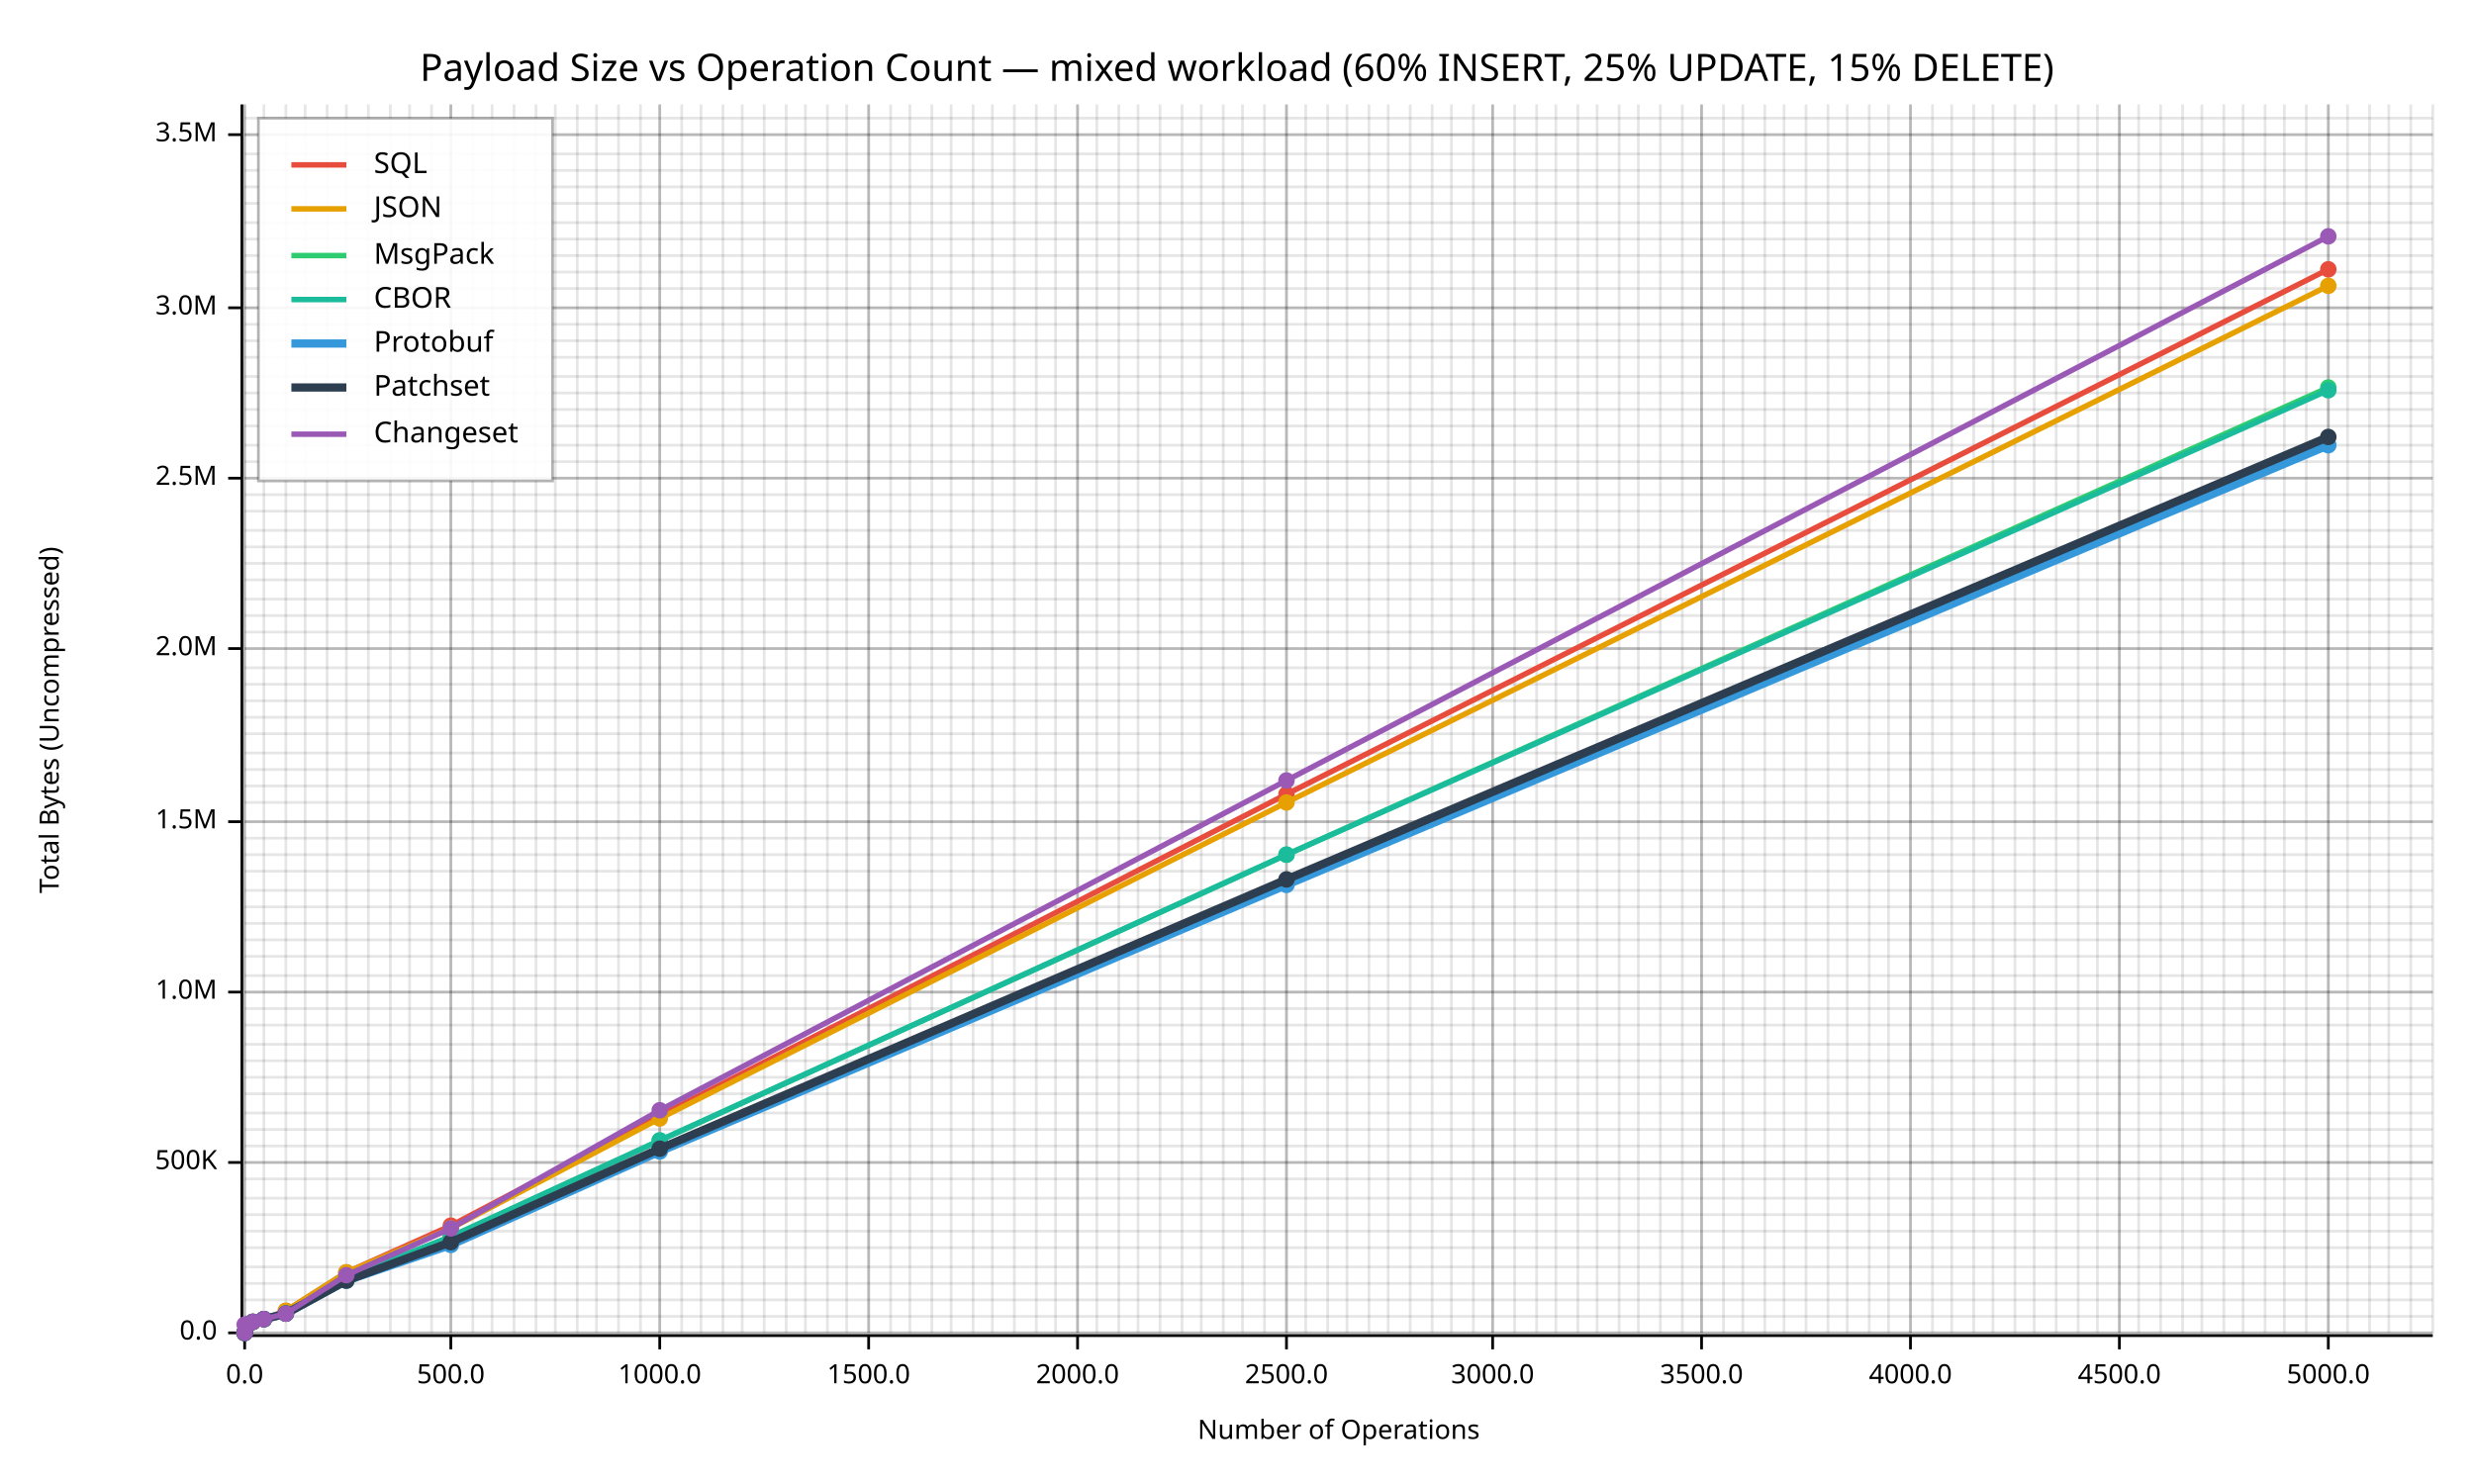
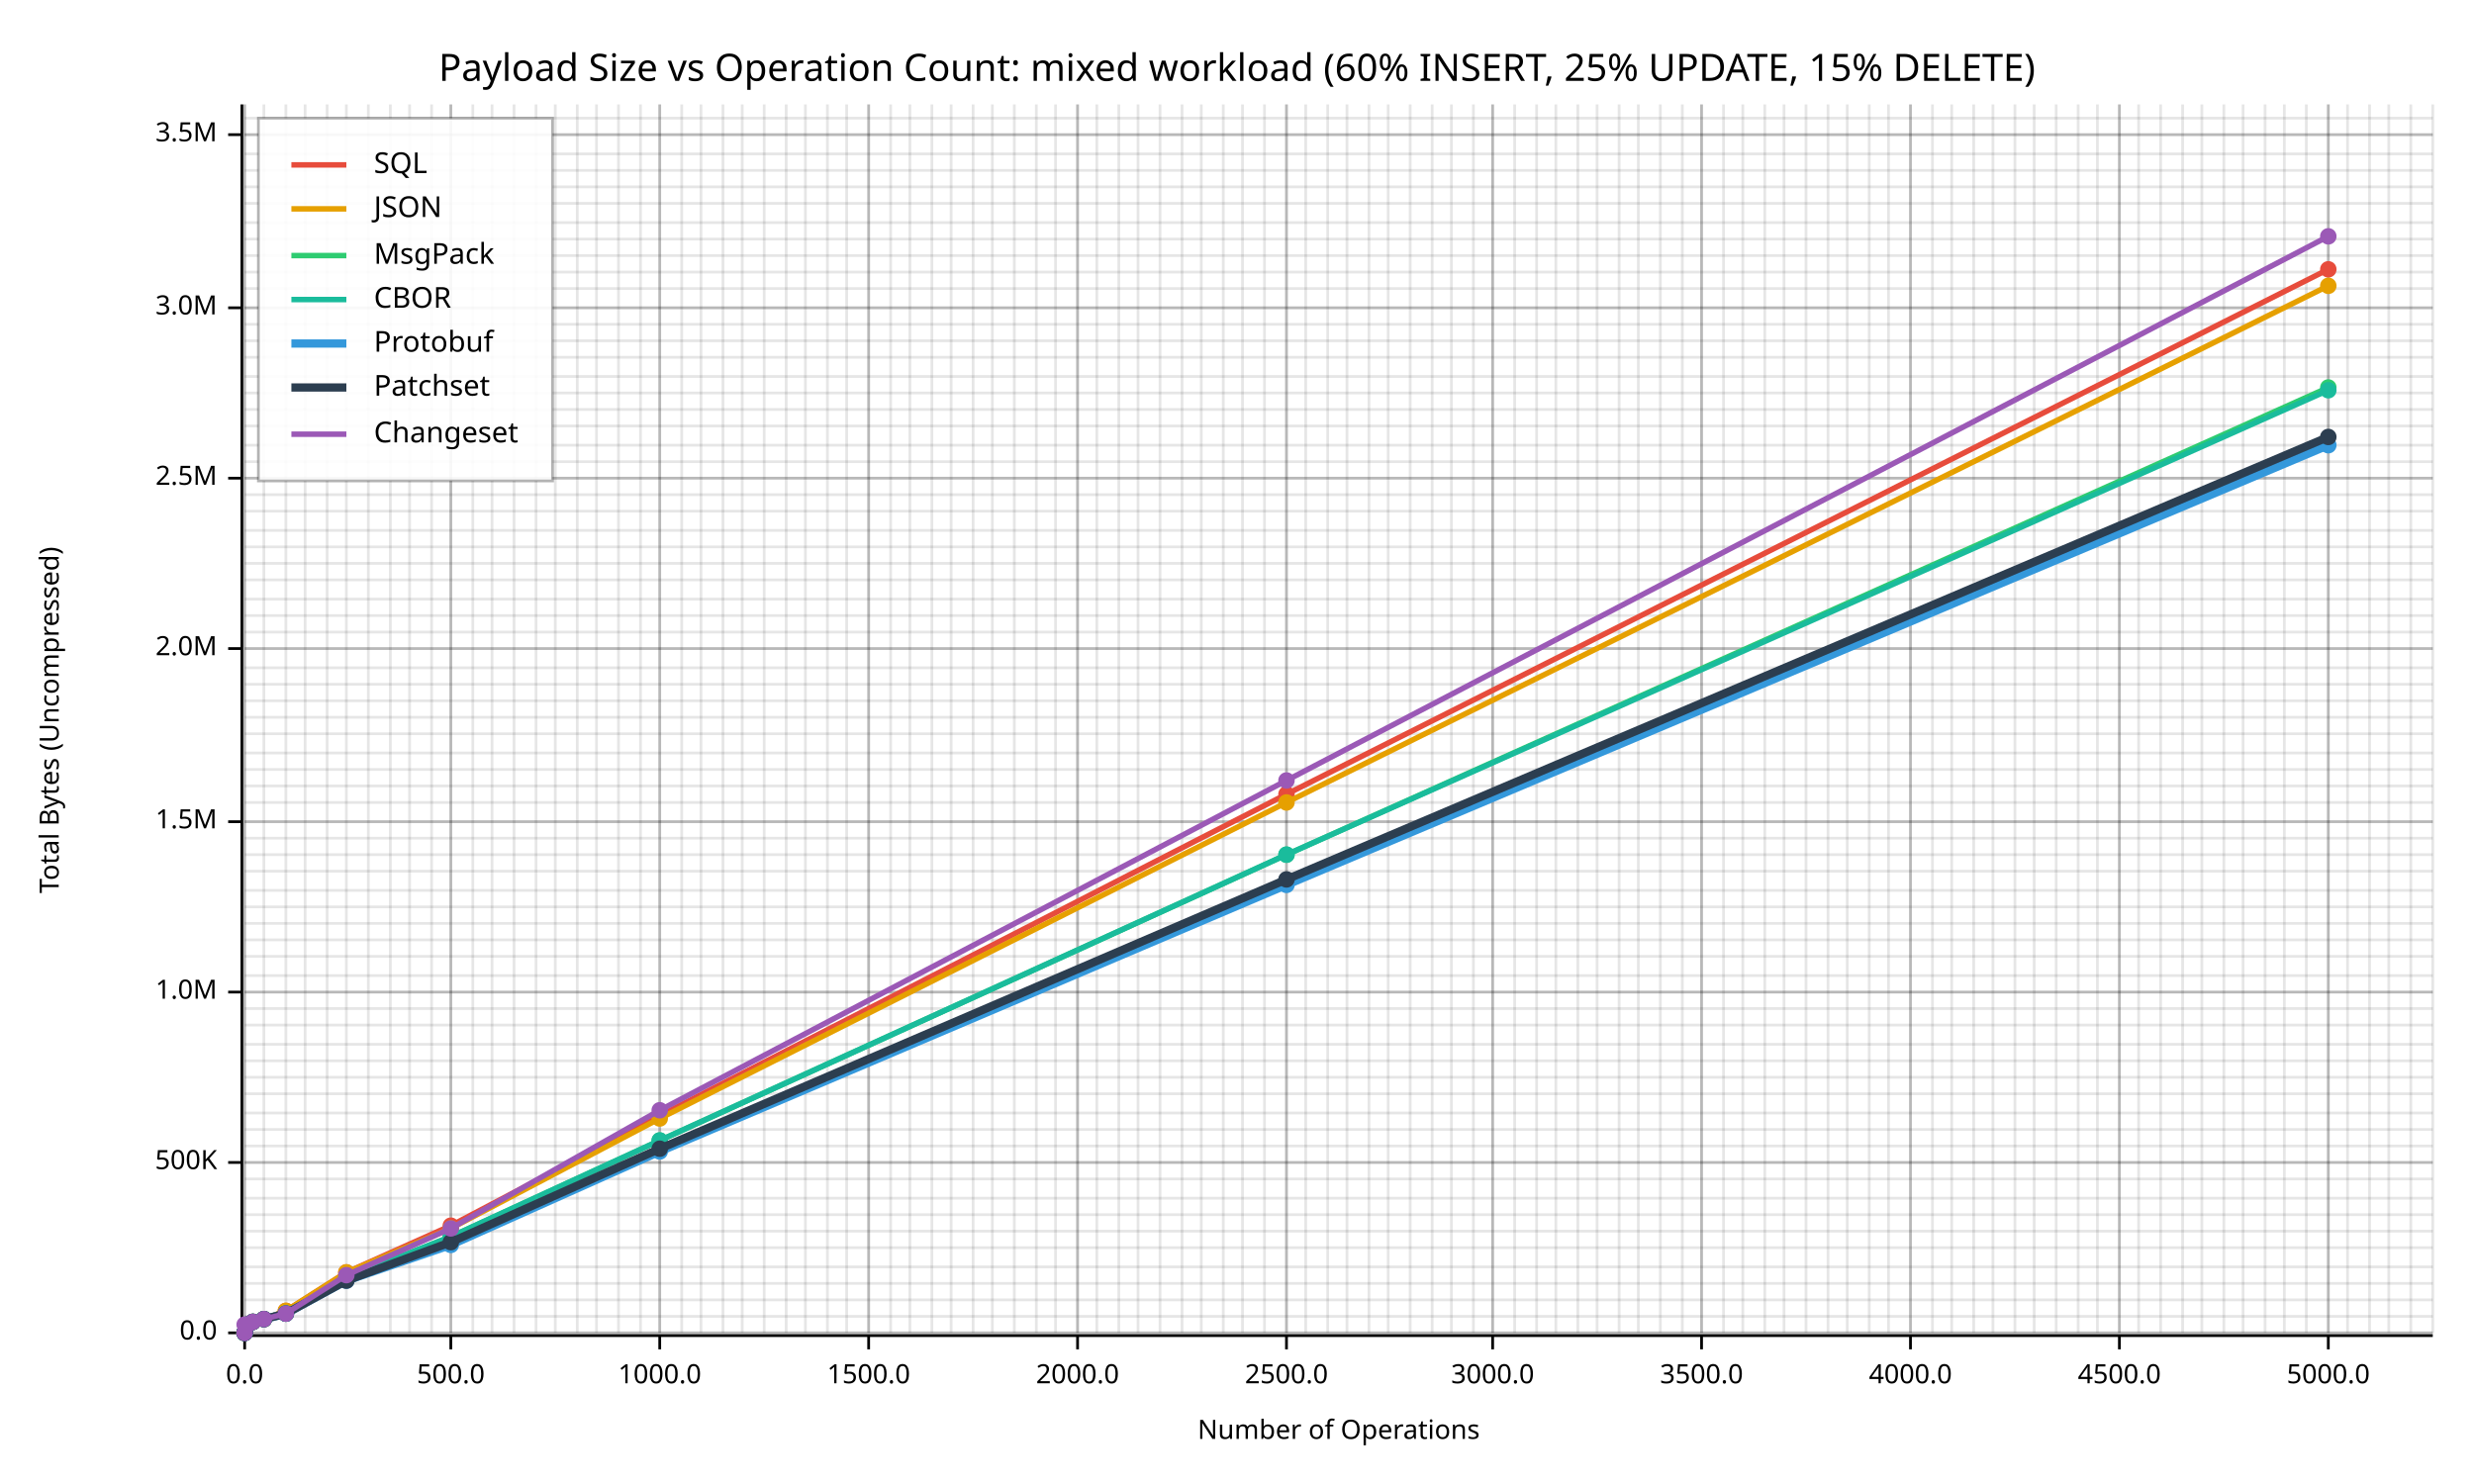
<svg xmlns="http://www.w3.org/2000/svg" width="900" height="540" viewBox="0 0 900 540">
  <rect x="0" y="0" width="900" height="540" opacity="1" fill="#FFFFFF" stroke="none" />
  <text x="450" y="19" dy="0.76em" text-anchor="middle" font-family="sans-serif" font-size="13.71" opacity="1" fill="#000000">
- Payload Size vs Operation Count — mixed workload (60% INSERT, 25% UPDATE, 15% DELETE)
+ Payload Size vs Operation Count: mixed workload (60% INSERT, 25% UPDATE, 15% DELETE)
</text>
  <line opacity="0.1" stroke="#000000" stroke-width="1" x1="89" y1="485" x2="89" y2="38" />
  <line opacity="0.1" stroke="#000000" stroke-width="1" x1="96" y1="485" x2="96" y2="38" />
  <line opacity="0.1" stroke="#000000" stroke-width="1" x1="104" y1="485" x2="104" y2="38" />
  <line opacity="0.1" stroke="#000000" stroke-width="1" x1="111" y1="485" x2="111" y2="38" />
  <line opacity="0.1" stroke="#000000" stroke-width="1" x1="119" y1="485" x2="119" y2="38" />
  <line opacity="0.1" stroke="#000000" stroke-width="1" x1="126" y1="485" x2="126" y2="38" />
  <line opacity="0.1" stroke="#000000" stroke-width="1" x1="134" y1="485" x2="134" y2="38" />
  <line opacity="0.1" stroke="#000000" stroke-width="1" x1="142" y1="485" x2="142" y2="38" />
  <line opacity="0.1" stroke="#000000" stroke-width="1" x1="149" y1="485" x2="149" y2="38" />
  <line opacity="0.1" stroke="#000000" stroke-width="1" x1="157" y1="485" x2="157" y2="38" />
  <line opacity="0.1" stroke="#000000" stroke-width="1" x1="164" y1="485" x2="164" y2="38" />
  <line opacity="0.1" stroke="#000000" stroke-width="1" x1="172" y1="485" x2="172" y2="38" />
  <line opacity="0.1" stroke="#000000" stroke-width="1" x1="179" y1="485" x2="179" y2="38" />
  <line opacity="0.1" stroke="#000000" stroke-width="1" x1="187" y1="485" x2="187" y2="38" />
  <line opacity="0.1" stroke="#000000" stroke-width="1" x1="195" y1="485" x2="195" y2="38" />
  <line opacity="0.1" stroke="#000000" stroke-width="1" x1="202" y1="485" x2="202" y2="38" />
  <line opacity="0.1" stroke="#000000" stroke-width="1" x1="210" y1="485" x2="210" y2="38" />
  <line opacity="0.1" stroke="#000000" stroke-width="1" x1="217" y1="485" x2="217" y2="38" />
  <line opacity="0.1" stroke="#000000" stroke-width="1" x1="225" y1="485" x2="225" y2="38" />
  <line opacity="0.1" stroke="#000000" stroke-width="1" x1="233" y1="485" x2="233" y2="38" />
  <line opacity="0.1" stroke="#000000" stroke-width="1" x1="240" y1="485" x2="240" y2="38" />
  <line opacity="0.1" stroke="#000000" stroke-width="1" x1="248" y1="485" x2="248" y2="38" />
  <line opacity="0.1" stroke="#000000" stroke-width="1" x1="255" y1="485" x2="255" y2="38" />
  <line opacity="0.1" stroke="#000000" stroke-width="1" x1="263" y1="485" x2="263" y2="38" />
  <line opacity="0.1" stroke="#000000" stroke-width="1" x1="270" y1="485" x2="270" y2="38" />
  <line opacity="0.1" stroke="#000000" stroke-width="1" x1="278" y1="485" x2="278" y2="38" />
  <line opacity="0.1" stroke="#000000" stroke-width="1" x1="286" y1="485" x2="286" y2="38" />
  <line opacity="0.1" stroke="#000000" stroke-width="1" x1="293" y1="485" x2="293" y2="38" />
  <line opacity="0.1" stroke="#000000" stroke-width="1" x1="301" y1="485" x2="301" y2="38" />
  <line opacity="0.1" stroke="#000000" stroke-width="1" x1="308" y1="485" x2="308" y2="38" />
  <line opacity="0.1" stroke="#000000" stroke-width="1" x1="316" y1="485" x2="316" y2="38" />
  <line opacity="0.1" stroke="#000000" stroke-width="1" x1="324" y1="485" x2="324" y2="38" />
  <line opacity="0.1" stroke="#000000" stroke-width="1" x1="331" y1="485" x2="331" y2="38" />
  <line opacity="0.1" stroke="#000000" stroke-width="1" x1="339" y1="485" x2="339" y2="38" />
  <line opacity="0.1" stroke="#000000" stroke-width="1" x1="346" y1="485" x2="346" y2="38" />
  <line opacity="0.1" stroke="#000000" stroke-width="1" x1="354" y1="485" x2="354" y2="38" />
  <line opacity="0.1" stroke="#000000" stroke-width="1" x1="361" y1="485" x2="361" y2="38" />
  <line opacity="0.1" stroke="#000000" stroke-width="1" x1="369" y1="485" x2="369" y2="38" />
  <line opacity="0.1" stroke="#000000" stroke-width="1" x1="377" y1="485" x2="377" y2="38" />
  <line opacity="0.1" stroke="#000000" stroke-width="1" x1="384" y1="485" x2="384" y2="38" />
  <line opacity="0.1" stroke="#000000" stroke-width="1" x1="392" y1="485" x2="392" y2="38" />
  <line opacity="0.1" stroke="#000000" stroke-width="1" x1="399" y1="485" x2="399" y2="38" />
  <line opacity="0.1" stroke="#000000" stroke-width="1" x1="407" y1="485" x2="407" y2="38" />
  <line opacity="0.1" stroke="#000000" stroke-width="1" x1="414" y1="485" x2="414" y2="38" />
  <line opacity="0.1" stroke="#000000" stroke-width="1" x1="422" y1="485" x2="422" y2="38" />
  <line opacity="0.1" stroke="#000000" stroke-width="1" x1="430" y1="485" x2="430" y2="38" />
  <line opacity="0.1" stroke="#000000" stroke-width="1" x1="437" y1="485" x2="437" y2="38" />
  <line opacity="0.1" stroke="#000000" stroke-width="1" x1="445" y1="485" x2="445" y2="38" />
  <line opacity="0.1" stroke="#000000" stroke-width="1" x1="452" y1="485" x2="452" y2="38" />
  <line opacity="0.1" stroke="#000000" stroke-width="1" x1="460" y1="485" x2="460" y2="38" />
  <line opacity="0.1" stroke="#000000" stroke-width="1" x1="468" y1="485" x2="468" y2="38" />
  <line opacity="0.1" stroke="#000000" stroke-width="1" x1="475" y1="485" x2="475" y2="38" />
  <line opacity="0.1" stroke="#000000" stroke-width="1" x1="483" y1="485" x2="483" y2="38" />
  <line opacity="0.1" stroke="#000000" stroke-width="1" x1="490" y1="485" x2="490" y2="38" />
  <line opacity="0.1" stroke="#000000" stroke-width="1" x1="498" y1="485" x2="498" y2="38" />
  <line opacity="0.1" stroke="#000000" stroke-width="1" x1="505" y1="485" x2="505" y2="38" />
  <line opacity="0.1" stroke="#000000" stroke-width="1" x1="513" y1="485" x2="513" y2="38" />
  <line opacity="0.1" stroke="#000000" stroke-width="1" x1="521" y1="485" x2="521" y2="38" />
  <line opacity="0.1" stroke="#000000" stroke-width="1" x1="528" y1="485" x2="528" y2="38" />
  <line opacity="0.1" stroke="#000000" stroke-width="1" x1="536" y1="485" x2="536" y2="38" />
  <line opacity="0.1" stroke="#000000" stroke-width="1" x1="543" y1="485" x2="543" y2="38" />
  <line opacity="0.1" stroke="#000000" stroke-width="1" x1="551" y1="485" x2="551" y2="38" />
  <line opacity="0.1" stroke="#000000" stroke-width="1" x1="559" y1="485" x2="559" y2="38" />
  <line opacity="0.1" stroke="#000000" stroke-width="1" x1="566" y1="485" x2="566" y2="38" />
  <line opacity="0.1" stroke="#000000" stroke-width="1" x1="574" y1="485" x2="574" y2="38" />
  <line opacity="0.1" stroke="#000000" stroke-width="1" x1="581" y1="485" x2="581" y2="38" />
  <line opacity="0.1" stroke="#000000" stroke-width="1" x1="589" y1="485" x2="589" y2="38" />
  <line opacity="0.1" stroke="#000000" stroke-width="1" x1="596" y1="485" x2="596" y2="38" />
  <line opacity="0.1" stroke="#000000" stroke-width="1" x1="604" y1="485" x2="604" y2="38" />
  <line opacity="0.1" stroke="#000000" stroke-width="1" x1="612" y1="485" x2="612" y2="38" />
  <line opacity="0.1" stroke="#000000" stroke-width="1" x1="619" y1="485" x2="619" y2="38" />
  <line opacity="0.1" stroke="#000000" stroke-width="1" x1="627" y1="485" x2="627" y2="38" />
  <line opacity="0.1" stroke="#000000" stroke-width="1" x1="634" y1="485" x2="634" y2="38" />
  <line opacity="0.1" stroke="#000000" stroke-width="1" x1="642" y1="485" x2="642" y2="38" />
  <line opacity="0.1" stroke="#000000" stroke-width="1" x1="649" y1="485" x2="649" y2="38" />
  <line opacity="0.1" stroke="#000000" stroke-width="1" x1="657" y1="485" x2="657" y2="38" />
  <line opacity="0.1" stroke="#000000" stroke-width="1" x1="665" y1="485" x2="665" y2="38" />
  <line opacity="0.1" stroke="#000000" stroke-width="1" x1="672" y1="485" x2="672" y2="38" />
  <line opacity="0.1" stroke="#000000" stroke-width="1" x1="680" y1="485" x2="680" y2="38" />
  <line opacity="0.1" stroke="#000000" stroke-width="1" x1="687" y1="485" x2="687" y2="38" />
  <line opacity="0.1" stroke="#000000" stroke-width="1" x1="695" y1="485" x2="695" y2="38" />
  <line opacity="0.1" stroke="#000000" stroke-width="1" x1="703" y1="485" x2="703" y2="38" />
  <line opacity="0.1" stroke="#000000" stroke-width="1" x1="710" y1="485" x2="710" y2="38" />
  <line opacity="0.1" stroke="#000000" stroke-width="1" x1="718" y1="485" x2="718" y2="38" />
  <line opacity="0.1" stroke="#000000" stroke-width="1" x1="725" y1="485" x2="725" y2="38" />
  <line opacity="0.1" stroke="#000000" stroke-width="1" x1="733" y1="485" x2="733" y2="38" />
  <line opacity="0.1" stroke="#000000" stroke-width="1" x1="740" y1="485" x2="740" y2="38" />
  <line opacity="0.1" stroke="#000000" stroke-width="1" x1="748" y1="485" x2="748" y2="38" />
  <line opacity="0.1" stroke="#000000" stroke-width="1" x1="756" y1="485" x2="756" y2="38" />
  <line opacity="0.1" stroke="#000000" stroke-width="1" x1="763" y1="485" x2="763" y2="38" />
  <line opacity="0.1" stroke="#000000" stroke-width="1" x1="771" y1="485" x2="771" y2="38" />
  <line opacity="0.1" stroke="#000000" stroke-width="1" x1="778" y1="485" x2="778" y2="38" />
  <line opacity="0.1" stroke="#000000" stroke-width="1" x1="786" y1="485" x2="786" y2="38" />
  <line opacity="0.1" stroke="#000000" stroke-width="1" x1="794" y1="485" x2="794" y2="38" />
  <line opacity="0.1" stroke="#000000" stroke-width="1" x1="801" y1="485" x2="801" y2="38" />
  <line opacity="0.1" stroke="#000000" stroke-width="1" x1="809" y1="485" x2="809" y2="38" />
  <line opacity="0.1" stroke="#000000" stroke-width="1" x1="816" y1="485" x2="816" y2="38" />
  <line opacity="0.1" stroke="#000000" stroke-width="1" x1="824" y1="485" x2="824" y2="38" />
  <line opacity="0.1" stroke="#000000" stroke-width="1" x1="831" y1="485" x2="831" y2="38" />
  <line opacity="0.1" stroke="#000000" stroke-width="1" x1="839" y1="485" x2="839" y2="38" />
  <line opacity="0.1" stroke="#000000" stroke-width="1" x1="847" y1="485" x2="847" y2="38" />
  <line opacity="0.1" stroke="#000000" stroke-width="1" x1="854" y1="485" x2="854" y2="38" />
  <line opacity="0.1" stroke="#000000" stroke-width="1" x1="862" y1="485" x2="862" y2="38" />
  <line opacity="0.1" stroke="#000000" stroke-width="1" x1="869" y1="485" x2="869" y2="38" />
  <line opacity="0.1" stroke="#000000" stroke-width="1" x1="877" y1="485" x2="877" y2="38" />
  <line opacity="0.1" stroke="#000000" stroke-width="1" x1="885" y1="485" x2="885" y2="38" />
  <line opacity="0.1" stroke="#000000" stroke-width="1" x1="89" y1="485" x2="885" y2="485" />
  <line opacity="0.1" stroke="#000000" stroke-width="1" x1="89" y1="479" x2="885" y2="479" />
  <line opacity="0.1" stroke="#000000" stroke-width="1" x1="89" y1="473" x2="885" y2="473" />
  <line opacity="0.1" stroke="#000000" stroke-width="1" x1="89" y1="467" x2="885" y2="467" />
  <line opacity="0.1" stroke="#000000" stroke-width="1" x1="89" y1="461" x2="885" y2="461" />
  <line opacity="0.1" stroke="#000000" stroke-width="1" x1="89" y1="454" x2="885" y2="454" />
  <line opacity="0.1" stroke="#000000" stroke-width="1" x1="89" y1="448" x2="885" y2="448" />
  <line opacity="0.1" stroke="#000000" stroke-width="1" x1="89" y1="442" x2="885" y2="442" />
  <line opacity="0.1" stroke="#000000" stroke-width="1" x1="89" y1="436" x2="885" y2="436" />
  <line opacity="0.1" stroke="#000000" stroke-width="1" x1="89" y1="429" x2="885" y2="429" />
  <line opacity="0.1" stroke="#000000" stroke-width="1" x1="89" y1="423" x2="885" y2="423" />
  <line opacity="0.1" stroke="#000000" stroke-width="1" x1="89" y1="417" x2="885" y2="417" />
  <line opacity="0.1" stroke="#000000" stroke-width="1" x1="89" y1="411" x2="885" y2="411" />
  <line opacity="0.1" stroke="#000000" stroke-width="1" x1="89" y1="405" x2="885" y2="405" />
  <line opacity="0.1" stroke="#000000" stroke-width="1" x1="89" y1="398" x2="885" y2="398" />
  <line opacity="0.1" stroke="#000000" stroke-width="1" x1="89" y1="392" x2="885" y2="392" />
  <line opacity="0.1" stroke="#000000" stroke-width="1" x1="89" y1="386" x2="885" y2="386" />
  <line opacity="0.1" stroke="#000000" stroke-width="1" x1="89" y1="380" x2="885" y2="380" />
  <line opacity="0.1" stroke="#000000" stroke-width="1" x1="89" y1="373" x2="885" y2="373" />
  <line opacity="0.1" stroke="#000000" stroke-width="1" x1="89" y1="367" x2="885" y2="367" />
  <line opacity="0.1" stroke="#000000" stroke-width="1" x1="89" y1="361" x2="885" y2="361" />
  <line opacity="0.1" stroke="#000000" stroke-width="1" x1="89" y1="355" x2="885" y2="355" />
  <line opacity="0.1" stroke="#000000" stroke-width="1" x1="89" y1="348" x2="885" y2="348" />
  <line opacity="0.1" stroke="#000000" stroke-width="1" x1="89" y1="342" x2="885" y2="342" />
  <line opacity="0.1" stroke="#000000" stroke-width="1" x1="89" y1="336" x2="885" y2="336" />
  <line opacity="0.1" stroke="#000000" stroke-width="1" x1="89" y1="330" x2="885" y2="330" />
  <line opacity="0.1" stroke="#000000" stroke-width="1" x1="89" y1="324" x2="885" y2="324" />
  <line opacity="0.1" stroke="#000000" stroke-width="1" x1="89" y1="317" x2="885" y2="317" />
  <line opacity="0.1" stroke="#000000" stroke-width="1" x1="89" y1="311" x2="885" y2="311" />
  <line opacity="0.1" stroke="#000000" stroke-width="1" x1="89" y1="305" x2="885" y2="305" />
  <line opacity="0.1" stroke="#000000" stroke-width="1" x1="89" y1="299" x2="885" y2="299" />
  <line opacity="0.1" stroke="#000000" stroke-width="1" x1="89" y1="292" x2="885" y2="292" />
  <line opacity="0.1" stroke="#000000" stroke-width="1" x1="89" y1="286" x2="885" y2="286" />
  <line opacity="0.1" stroke="#000000" stroke-width="1" x1="89" y1="280" x2="885" y2="280" />
  <line opacity="0.1" stroke="#000000" stroke-width="1" x1="89" y1="274" x2="885" y2="274" />
  <line opacity="0.1" stroke="#000000" stroke-width="1" x1="89" y1="267" x2="885" y2="267" />
  <line opacity="0.1" stroke="#000000" stroke-width="1" x1="89" y1="261" x2="885" y2="261" />
  <line opacity="0.1" stroke="#000000" stroke-width="1" x1="89" y1="255" x2="885" y2="255" />
  <line opacity="0.1" stroke="#000000" stroke-width="1" x1="89" y1="249" x2="885" y2="249" />
  <line opacity="0.1" stroke="#000000" stroke-width="1" x1="89" y1="243" x2="885" y2="243" />
  <line opacity="0.1" stroke="#000000" stroke-width="1" x1="89" y1="236" x2="885" y2="236" />
  <line opacity="0.1" stroke="#000000" stroke-width="1" x1="89" y1="230" x2="885" y2="230" />
  <line opacity="0.1" stroke="#000000" stroke-width="1" x1="89" y1="224" x2="885" y2="224" />
  <line opacity="0.1" stroke="#000000" stroke-width="1" x1="89" y1="218" x2="885" y2="218" />
  <line opacity="0.1" stroke="#000000" stroke-width="1" x1="89" y1="211" x2="885" y2="211" />
  <line opacity="0.1" stroke="#000000" stroke-width="1" x1="89" y1="205" x2="885" y2="205" />
  <line opacity="0.1" stroke="#000000" stroke-width="1" x1="89" y1="199" x2="885" y2="199" />
  <line opacity="0.1" stroke="#000000" stroke-width="1" x1="89" y1="193" x2="885" y2="193" />
  <line opacity="0.1" stroke="#000000" stroke-width="1" x1="89" y1="186" x2="885" y2="186" />
  <line opacity="0.1" stroke="#000000" stroke-width="1" x1="89" y1="180" x2="885" y2="180" />
  <line opacity="0.1" stroke="#000000" stroke-width="1" x1="89" y1="174" x2="885" y2="174" />
  <line opacity="0.1" stroke="#000000" stroke-width="1" x1="89" y1="168" x2="885" y2="168" />
  <line opacity="0.1" stroke="#000000" stroke-width="1" x1="89" y1="162" x2="885" y2="162" />
  <line opacity="0.1" stroke="#000000" stroke-width="1" x1="89" y1="155" x2="885" y2="155" />
  <line opacity="0.1" stroke="#000000" stroke-width="1" x1="89" y1="149" x2="885" y2="149" />
  <line opacity="0.1" stroke="#000000" stroke-width="1" x1="89" y1="143" x2="885" y2="143" />
  <line opacity="0.1" stroke="#000000" stroke-width="1" x1="89" y1="137" x2="885" y2="137" />
  <line opacity="0.1" stroke="#000000" stroke-width="1" x1="89" y1="130" x2="885" y2="130" />
  <line opacity="0.1" stroke="#000000" stroke-width="1" x1="89" y1="124" x2="885" y2="124" />
  <line opacity="0.1" stroke="#000000" stroke-width="1" x1="89" y1="118" x2="885" y2="118" />
  <line opacity="0.1" stroke="#000000" stroke-width="1" x1="89" y1="112" x2="885" y2="112" />
  <line opacity="0.1" stroke="#000000" stroke-width="1" x1="89" y1="105" x2="885" y2="105" />
  <line opacity="0.1" stroke="#000000" stroke-width="1" x1="89" y1="99" x2="885" y2="99" />
  <line opacity="0.1" stroke="#000000" stroke-width="1" x1="89" y1="93" x2="885" y2="93" />
  <line opacity="0.1" stroke="#000000" stroke-width="1" x1="89" y1="87" x2="885" y2="87" />
  <line opacity="0.1" stroke="#000000" stroke-width="1" x1="89" y1="81" x2="885" y2="81" />
  <line opacity="0.1" stroke="#000000" stroke-width="1" x1="89" y1="74" x2="885" y2="74" />
  <line opacity="0.1" stroke="#000000" stroke-width="1" x1="89" y1="68" x2="885" y2="68" />
  <line opacity="0.1" stroke="#000000" stroke-width="1" x1="89" y1="62" x2="885" y2="62" />
  <line opacity="0.1" stroke="#000000" stroke-width="1" x1="89" y1="56" x2="885" y2="56" />
  <line opacity="0.1" stroke="#000000" stroke-width="1" x1="89" y1="49" x2="885" y2="49" />
  <line opacity="0.1" stroke="#000000" stroke-width="1" x1="89" y1="43" x2="885" y2="43" />
  <text x="14" y="262" dy="0.76em" text-anchor="middle" font-family="sans-serif" font-size="9.677" opacity="1" fill="#000000" transform="rotate(270, 14, 262)">
Total Bytes (Uncompressed)
</text>
  <text x="487" y="526" dy="-0.5ex" text-anchor="middle" font-family="sans-serif" font-size="9.677" opacity="1" fill="#000000">
Number of Operations
</text>
  <line opacity="0.2" stroke="#000000" stroke-width="1" x1="89" y1="485" x2="89" y2="38" />
  <line opacity="0.2" stroke="#000000" stroke-width="1" x1="164" y1="485" x2="164" y2="38" />
  <line opacity="0.2" stroke="#000000" stroke-width="1" x1="240" y1="485" x2="240" y2="38" />
  <line opacity="0.2" stroke="#000000" stroke-width="1" x1="316" y1="485" x2="316" y2="38" />
  <line opacity="0.2" stroke="#000000" stroke-width="1" x1="392" y1="485" x2="392" y2="38" />
  <line opacity="0.2" stroke="#000000" stroke-width="1" x1="468" y1="485" x2="468" y2="38" />
  <line opacity="0.2" stroke="#000000" stroke-width="1" x1="543" y1="485" x2="543" y2="38" />
  <line opacity="0.2" stroke="#000000" stroke-width="1" x1="619" y1="485" x2="619" y2="38" />
  <line opacity="0.2" stroke="#000000" stroke-width="1" x1="695" y1="485" x2="695" y2="38" />
  <line opacity="0.2" stroke="#000000" stroke-width="1" x1="771" y1="485" x2="771" y2="38" />
  <line opacity="0.2" stroke="#000000" stroke-width="1" x1="847" y1="485" x2="847" y2="38" />
  <line opacity="0.2" stroke="#000000" stroke-width="1" x1="89" y1="485" x2="885" y2="485" />
  <line opacity="0.2" stroke="#000000" stroke-width="1" x1="89" y1="423" x2="885" y2="423" />
  <line opacity="0.2" stroke="#000000" stroke-width="1" x1="89" y1="361" x2="885" y2="361" />
  <line opacity="0.2" stroke="#000000" stroke-width="1" x1="89" y1="299" x2="885" y2="299" />
  <line opacity="0.2" stroke="#000000" stroke-width="1" x1="89" y1="236" x2="885" y2="236" />
  <line opacity="0.2" stroke="#000000" stroke-width="1" x1="89" y1="174" x2="885" y2="174" />
  <line opacity="0.2" stroke="#000000" stroke-width="1" x1="89" y1="112" x2="885" y2="112" />
  <line opacity="0.2" stroke="#000000" stroke-width="1" x1="89" y1="49" x2="885" y2="49" />
  <polyline fill="none" opacity="1" stroke="#000000" stroke-width="1" points="88,38 88,485 " />
  <text x="79" y="485" dy="0.5ex" text-anchor="end" font-family="sans-serif" font-size="9.677" opacity="1" fill="#000000">
0.0
</text>
  <polyline fill="none" opacity="1" stroke="#000000" stroke-width="1" points="83,485 88,485 " />
  <text x="79" y="423" dy="0.5ex" text-anchor="end" font-family="sans-serif" font-size="9.677" opacity="1" fill="#000000">
500K
</text>
  <polyline fill="none" opacity="1" stroke="#000000" stroke-width="1" points="83,423 88,423 " />
  <text x="79" y="361" dy="0.5ex" text-anchor="end" font-family="sans-serif" font-size="9.677" opacity="1" fill="#000000">
1.0M
</text>
  <polyline fill="none" opacity="1" stroke="#000000" stroke-width="1" points="83,361 88,361 " />
  <text x="79" y="299" dy="0.5ex" text-anchor="end" font-family="sans-serif" font-size="9.677" opacity="1" fill="#000000">
1.5M
</text>
  <polyline fill="none" opacity="1" stroke="#000000" stroke-width="1" points="83,299 88,299 " />
  <text x="79" y="236" dy="0.5ex" text-anchor="end" font-family="sans-serif" font-size="9.677" opacity="1" fill="#000000">
2.0M
</text>
  <polyline fill="none" opacity="1" stroke="#000000" stroke-width="1" points="83,236 88,236 " />
  <text x="79" y="174" dy="0.5ex" text-anchor="end" font-family="sans-serif" font-size="9.677" opacity="1" fill="#000000">
2.5M
</text>
  <polyline fill="none" opacity="1" stroke="#000000" stroke-width="1" points="83,174 88,174 " />
  <text x="79" y="112" dy="0.5ex" text-anchor="end" font-family="sans-serif" font-size="9.677" opacity="1" fill="#000000">
3.0M
</text>
  <polyline fill="none" opacity="1" stroke="#000000" stroke-width="1" points="83,112 88,112 " />
  <text x="79" y="49" dy="0.5ex" text-anchor="end" font-family="sans-serif" font-size="9.677" opacity="1" fill="#000000">
3.5M
</text>
  <polyline fill="none" opacity="1" stroke="#000000" stroke-width="1" points="83,49 88,49 " />
  <polyline fill="none" opacity="1" stroke="#000000" stroke-width="1" points="89,486 885,486 " />
  <text x="89" y="496" dy="0.76em" text-anchor="middle" font-family="sans-serif" font-size="9.677" opacity="1" fill="#000000">
0.0
</text>
  <polyline fill="none" opacity="1" stroke="#000000" stroke-width="1" points="89,486 89,491 " />
  <text x="164" y="496" dy="0.76em" text-anchor="middle" font-family="sans-serif" font-size="9.677" opacity="1" fill="#000000">
500.0
</text>
  <polyline fill="none" opacity="1" stroke="#000000" stroke-width="1" points="164,486 164,491 " />
  <text x="240" y="496" dy="0.76em" text-anchor="middle" font-family="sans-serif" font-size="9.677" opacity="1" fill="#000000">
1000.0
</text>
  <polyline fill="none" opacity="1" stroke="#000000" stroke-width="1" points="240,486 240,491 " />
  <text x="316" y="496" dy="0.76em" text-anchor="middle" font-family="sans-serif" font-size="9.677" opacity="1" fill="#000000">
1500.0
</text>
  <polyline fill="none" opacity="1" stroke="#000000" stroke-width="1" points="316,486 316,491 " />
  <text x="392" y="496" dy="0.76em" text-anchor="middle" font-family="sans-serif" font-size="9.677" opacity="1" fill="#000000">
2000.0
</text>
  <polyline fill="none" opacity="1" stroke="#000000" stroke-width="1" points="392,486 392,491 " />
  <text x="468" y="496" dy="0.76em" text-anchor="middle" font-family="sans-serif" font-size="9.677" opacity="1" fill="#000000">
2500.0
</text>
  <polyline fill="none" opacity="1" stroke="#000000" stroke-width="1" points="468,486 468,491 " />
  <text x="543" y="496" dy="0.76em" text-anchor="middle" font-family="sans-serif" font-size="9.677" opacity="1" fill="#000000">
3000.0
</text>
  <polyline fill="none" opacity="1" stroke="#000000" stroke-width="1" points="543,486 543,491 " />
  <text x="619" y="496" dy="0.76em" text-anchor="middle" font-family="sans-serif" font-size="9.677" opacity="1" fill="#000000">
3500.0
</text>
  <polyline fill="none" opacity="1" stroke="#000000" stroke-width="1" points="619,486 619,491 " />
  <text x="695" y="496" dy="0.76em" text-anchor="middle" font-family="sans-serif" font-size="9.677" opacity="1" fill="#000000">
4000.0
</text>
  <polyline fill="none" opacity="1" stroke="#000000" stroke-width="1" points="695,486 695,491 " />
  <text x="771" y="496" dy="0.76em" text-anchor="middle" font-family="sans-serif" font-size="9.677" opacity="1" fill="#000000">
4500.0
</text>
  <polyline fill="none" opacity="1" stroke="#000000" stroke-width="1" points="771,486 771,491 " />
  <text x="847" y="496" dy="0.76em" text-anchor="middle" font-family="sans-serif" font-size="9.677" opacity="1" fill="#000000">
5000.0
</text>
  <polyline fill="none" opacity="1" stroke="#000000" stroke-width="1" points="847,486 847,491 " />
  <polyline fill="none" opacity="1" stroke="#E74C3C" stroke-width="2" points="89,485 89,485 90,482 92,481 96,480 104,477 126,463 164,446 240,406 468,289 847,98 " />
  <circle cx="89" cy="485" r="3" opacity="1" fill="#E74C3C" stroke="none" stroke-width="1" />
  <circle cx="89" cy="485" r="3" opacity="1" fill="#E74C3C" stroke="none" stroke-width="1" />
  <circle cx="90" cy="482" r="3" opacity="1" fill="#E74C3C" stroke="none" stroke-width="1" />
  <circle cx="92" cy="481" r="3" opacity="1" fill="#E74C3C" stroke="none" stroke-width="1" />
  <circle cx="96" cy="480" r="3" opacity="1" fill="#E74C3C" stroke="none" stroke-width="1" />
  <circle cx="104" cy="477" r="3" opacity="1" fill="#E74C3C" stroke="none" stroke-width="1" />
  <circle cx="126" cy="463" r="3" opacity="1" fill="#E74C3C" stroke="none" stroke-width="1" />
  <circle cx="164" cy="446" r="3" opacity="1" fill="#E74C3C" stroke="none" stroke-width="1" />
  <circle cx="240" cy="406" r="3" opacity="1" fill="#E74C3C" stroke="none" stroke-width="1" />
  <circle cx="468" cy="289" r="3" opacity="1" fill="#E74C3C" stroke="none" stroke-width="1" />
  <circle cx="847" cy="98" r="3" opacity="1" fill="#E74C3C" stroke="none" stroke-width="1" />
  <polyline fill="none" opacity="1" stroke="#E6A000" stroke-width="2" points="89,485 89,485 90,482 92,481 96,480 104,477 126,463 164,447 240,407 468,292 847,104 " />
  <circle cx="89" cy="485" r="3" opacity="1" fill="#E6A000" stroke="none" stroke-width="1" />
  <circle cx="89" cy="485" r="3" opacity="1" fill="#E6A000" stroke="none" stroke-width="1" />
  <circle cx="90" cy="482" r="3" opacity="1" fill="#E6A000" stroke="none" stroke-width="1" />
  <circle cx="92" cy="481" r="3" opacity="1" fill="#E6A000" stroke="none" stroke-width="1" />
  <circle cx="96" cy="480" r="3" opacity="1" fill="#E6A000" stroke="none" stroke-width="1" />
  <circle cx="104" cy="477" r="3" opacity="1" fill="#E6A000" stroke="none" stroke-width="1" />
  <circle cx="126" cy="463" r="3" opacity="1" fill="#E6A000" stroke="none" stroke-width="1" />
  <circle cx="164" cy="447" r="3" opacity="1" fill="#E6A000" stroke="none" stroke-width="1" />
  <circle cx="240" cy="407" r="3" opacity="1" fill="#E6A000" stroke="none" stroke-width="1" />
  <circle cx="468" cy="292" r="3" opacity="1" fill="#E6A000" stroke="none" stroke-width="1" />
  <circle cx="847" cy="104" r="3" opacity="1" fill="#E6A000" stroke="none" stroke-width="1" />
  <polyline fill="none" opacity="1" stroke="#2ECC71" stroke-width="2" points="89,485 89,485 90,482 92,481 96,480 104,478 126,465 164,450 240,415 468,311 847,141 " />
  <circle cx="89" cy="485" r="3" opacity="1" fill="#2ECC71" stroke="none" stroke-width="1" />
  <circle cx="89" cy="485" r="3" opacity="1" fill="#2ECC71" stroke="none" stroke-width="1" />
  <circle cx="90" cy="482" r="3" opacity="1" fill="#2ECC71" stroke="none" stroke-width="1" />
  <circle cx="92" cy="481" r="3" opacity="1" fill="#2ECC71" stroke="none" stroke-width="1" />
  <circle cx="96" cy="480" r="3" opacity="1" fill="#2ECC71" stroke="none" stroke-width="1" />
  <circle cx="104" cy="478" r="3" opacity="1" fill="#2ECC71" stroke="none" stroke-width="1" />
  <circle cx="126" cy="465" r="3" opacity="1" fill="#2ECC71" stroke="none" stroke-width="1" />
  <circle cx="164" cy="450" r="3" opacity="1" fill="#2ECC71" stroke="none" stroke-width="1" />
  <circle cx="240" cy="415" r="3" opacity="1" fill="#2ECC71" stroke="none" stroke-width="1" />
  <circle cx="468" cy="311" r="3" opacity="1" fill="#2ECC71" stroke="none" stroke-width="1" />
  <circle cx="847" cy="141" r="3" opacity="1" fill="#2ECC71" stroke="none" stroke-width="1" />
  <polyline fill="none" opacity="1" stroke="#1ABC9C" stroke-width="2" points="89,485 89,485 90,482 92,481 96,480 104,478 126,465 164,450 240,415 468,311 847,142 " />
  <circle cx="89" cy="485" r="3" opacity="1" fill="#1ABC9C" stroke="none" stroke-width="1" />
  <circle cx="89" cy="485" r="3" opacity="1" fill="#1ABC9C" stroke="none" stroke-width="1" />
  <circle cx="90" cy="482" r="3" opacity="1" fill="#1ABC9C" stroke="none" stroke-width="1" />
  <circle cx="92" cy="481" r="3" opacity="1" fill="#1ABC9C" stroke="none" stroke-width="1" />
  <circle cx="96" cy="480" r="3" opacity="1" fill="#1ABC9C" stroke="none" stroke-width="1" />
  <circle cx="104" cy="478" r="3" opacity="1" fill="#1ABC9C" stroke="none" stroke-width="1" />
  <circle cx="126" cy="465" r="3" opacity="1" fill="#1ABC9C" stroke="none" stroke-width="1" />
  <circle cx="164" cy="450" r="3" opacity="1" fill="#1ABC9C" stroke="none" stroke-width="1" />
  <circle cx="240" cy="415" r="3" opacity="1" fill="#1ABC9C" stroke="none" stroke-width="1" />
  <circle cx="468" cy="311" r="3" opacity="1" fill="#1ABC9C" stroke="none" stroke-width="1" />
  <circle cx="847" cy="142" r="3" opacity="1" fill="#1ABC9C" stroke="none" stroke-width="1" />
  <polyline fill="none" opacity="1" stroke="#3498DB" stroke-width="3" points="89,485 89,485 90,482 92,481 96,480 104,478 126,466 164,453 240,419 468,322 847,162 " />
  <circle cx="89" cy="485" r="3" opacity="1" fill="#3498DB" stroke="none" stroke-width="1" />
  <circle cx="89" cy="485" r="3" opacity="1" fill="#3498DB" stroke="none" stroke-width="1" />
  <circle cx="90" cy="482" r="3" opacity="1" fill="#3498DB" stroke="none" stroke-width="1" />
  <circle cx="92" cy="481" r="3" opacity="1" fill="#3498DB" stroke="none" stroke-width="1" />
  <circle cx="96" cy="480" r="3" opacity="1" fill="#3498DB" stroke="none" stroke-width="1" />
  <circle cx="104" cy="478" r="3" opacity="1" fill="#3498DB" stroke="none" stroke-width="1" />
  <circle cx="126" cy="466" r="3" opacity="1" fill="#3498DB" stroke="none" stroke-width="1" />
  <circle cx="164" cy="453" r="3" opacity="1" fill="#3498DB" stroke="none" stroke-width="1" />
  <circle cx="240" cy="419" r="3" opacity="1" fill="#3498DB" stroke="none" stroke-width="1" />
  <circle cx="468" cy="322" r="3" opacity="1" fill="#3498DB" stroke="none" stroke-width="1" />
  <circle cx="847" cy="162" r="3" opacity="1" fill="#3498DB" stroke="none" stroke-width="1" />
  <polyline fill="none" opacity="1" stroke="#2C3E50" stroke-width="3" points="89,485 89,485 90,482 92,481 96,480 104,478 126,466 164,452 240,418 468,320 847,159 " />
  <circle cx="89" cy="485" r="3" opacity="1" fill="#2C3E50" stroke="none" stroke-width="1" />
  <circle cx="89" cy="485" r="3" opacity="1" fill="#2C3E50" stroke="none" stroke-width="1" />
  <circle cx="90" cy="482" r="3" opacity="1" fill="#2C3E50" stroke="none" stroke-width="1" />
  <circle cx="92" cy="481" r="3" opacity="1" fill="#2C3E50" stroke="none" stroke-width="1" />
  <circle cx="96" cy="480" r="3" opacity="1" fill="#2C3E50" stroke="none" stroke-width="1" />
  <circle cx="104" cy="478" r="3" opacity="1" fill="#2C3E50" stroke="none" stroke-width="1" />
  <circle cx="126" cy="466" r="3" opacity="1" fill="#2C3E50" stroke="none" stroke-width="1" />
  <circle cx="164" cy="452" r="3" opacity="1" fill="#2C3E50" stroke="none" stroke-width="1" />
  <circle cx="240" cy="418" r="3" opacity="1" fill="#2C3E50" stroke="none" stroke-width="1" />
  <circle cx="468" cy="320" r="3" opacity="1" fill="#2C3E50" stroke="none" stroke-width="1" />
  <circle cx="847" cy="159" r="3" opacity="1" fill="#2C3E50" stroke="none" stroke-width="1" />
  <polyline fill="none" opacity="1" stroke="#9B59B6" stroke-width="2" points="89,485 89,482 90,482 92,481 96,480 104,478 126,464 164,447 240,404 468,284 847,86 " />
  <circle cx="89" cy="485" r="3" opacity="1" fill="#9B59B6" stroke="none" stroke-width="1" />
  <circle cx="89" cy="482" r="3" opacity="1" fill="#9B59B6" stroke="none" stroke-width="1" />
  <circle cx="90" cy="482" r="3" opacity="1" fill="#9B59B6" stroke="none" stroke-width="1" />
  <circle cx="92" cy="481" r="3" opacity="1" fill="#9B59B6" stroke="none" stroke-width="1" />
  <circle cx="96" cy="480" r="3" opacity="1" fill="#9B59B6" stroke="none" stroke-width="1" />
  <circle cx="104" cy="478" r="3" opacity="1" fill="#9B59B6" stroke="none" stroke-width="1" />
  <circle cx="126" cy="464" r="3" opacity="1" fill="#9B59B6" stroke="none" stroke-width="1" />
  <circle cx="164" cy="447" r="3" opacity="1" fill="#9B59B6" stroke="none" stroke-width="1" />
  <circle cx="240" cy="404" r="3" opacity="1" fill="#9B59B6" stroke="none" stroke-width="1" />
  <circle cx="468" cy="284" r="3" opacity="1" fill="#9B59B6" stroke="none" stroke-width="1" />
  <circle cx="847" cy="86" r="3" opacity="1" fill="#9B59B6" stroke="none" stroke-width="1" />
  <rect x="94" y="43" width="107" height="132" opacity="0.9" fill="#FFFFFF" stroke="none" />
  <rect x="94" y="43" width="107" height="132" opacity="0.3" fill="none" stroke="#000000" />
  <text x="136" y="55" dy="0.76em" text-anchor="start" font-family="sans-serif" font-size="10.484" opacity="1" fill="#000000">
SQL
</text>
  <text x="136" y="71" dy="0.76em" text-anchor="start" font-family="sans-serif" font-size="10.484" opacity="1" fill="#000000">
JSON
</text>
  <text x="136" y="88" dy="0.76em" text-anchor="start" font-family="sans-serif" font-size="10.484" opacity="1" fill="#000000">
MsgPack
</text>
  <text x="136" y="104" dy="0.76em" text-anchor="start" font-family="sans-serif" font-size="10.484" opacity="1" fill="#000000">
CBOR
</text>
  <text x="136" y="120" dy="0.76em" text-anchor="start" font-family="sans-serif" font-size="10.484" opacity="1" fill="#000000">
Protobuf
</text>
  <text x="136" y="136" dy="0.76em" text-anchor="start" font-family="sans-serif" font-size="10.484" opacity="1" fill="#000000">
Patchset
</text>
  <text x="136" y="153" dy="0.76em" text-anchor="start" font-family="sans-serif" font-size="10.484" opacity="1" fill="#000000">
Changeset
</text>
  <polyline fill="none" opacity="1" stroke="#E74C3C" stroke-width="2" points="106,60 126,60 " />
  <polyline fill="none" opacity="1" stroke="#E6A000" stroke-width="2" points="106,76 126,76 " />
  <polyline fill="none" opacity="1" stroke="#2ECC71" stroke-width="2" points="106,93 126,93 " />
  <polyline fill="none" opacity="1" stroke="#1ABC9C" stroke-width="2" points="106,109 126,109 " />
  <polyline fill="none" opacity="1" stroke="#3498DB" stroke-width="3" points="106,125 126,125 " />
  <polyline fill="none" opacity="1" stroke="#2C3E50" stroke-width="3" points="106,141 126,141 " />
  <polyline fill="none" opacity="1" stroke="#9B59B6" stroke-width="2" points="106,158 126,158 " />
</svg>
